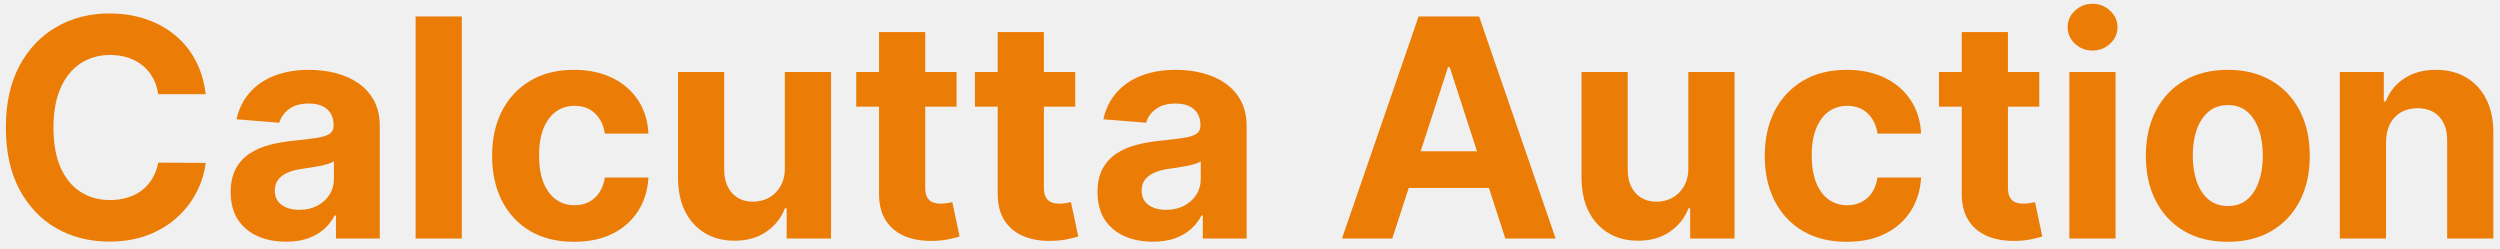
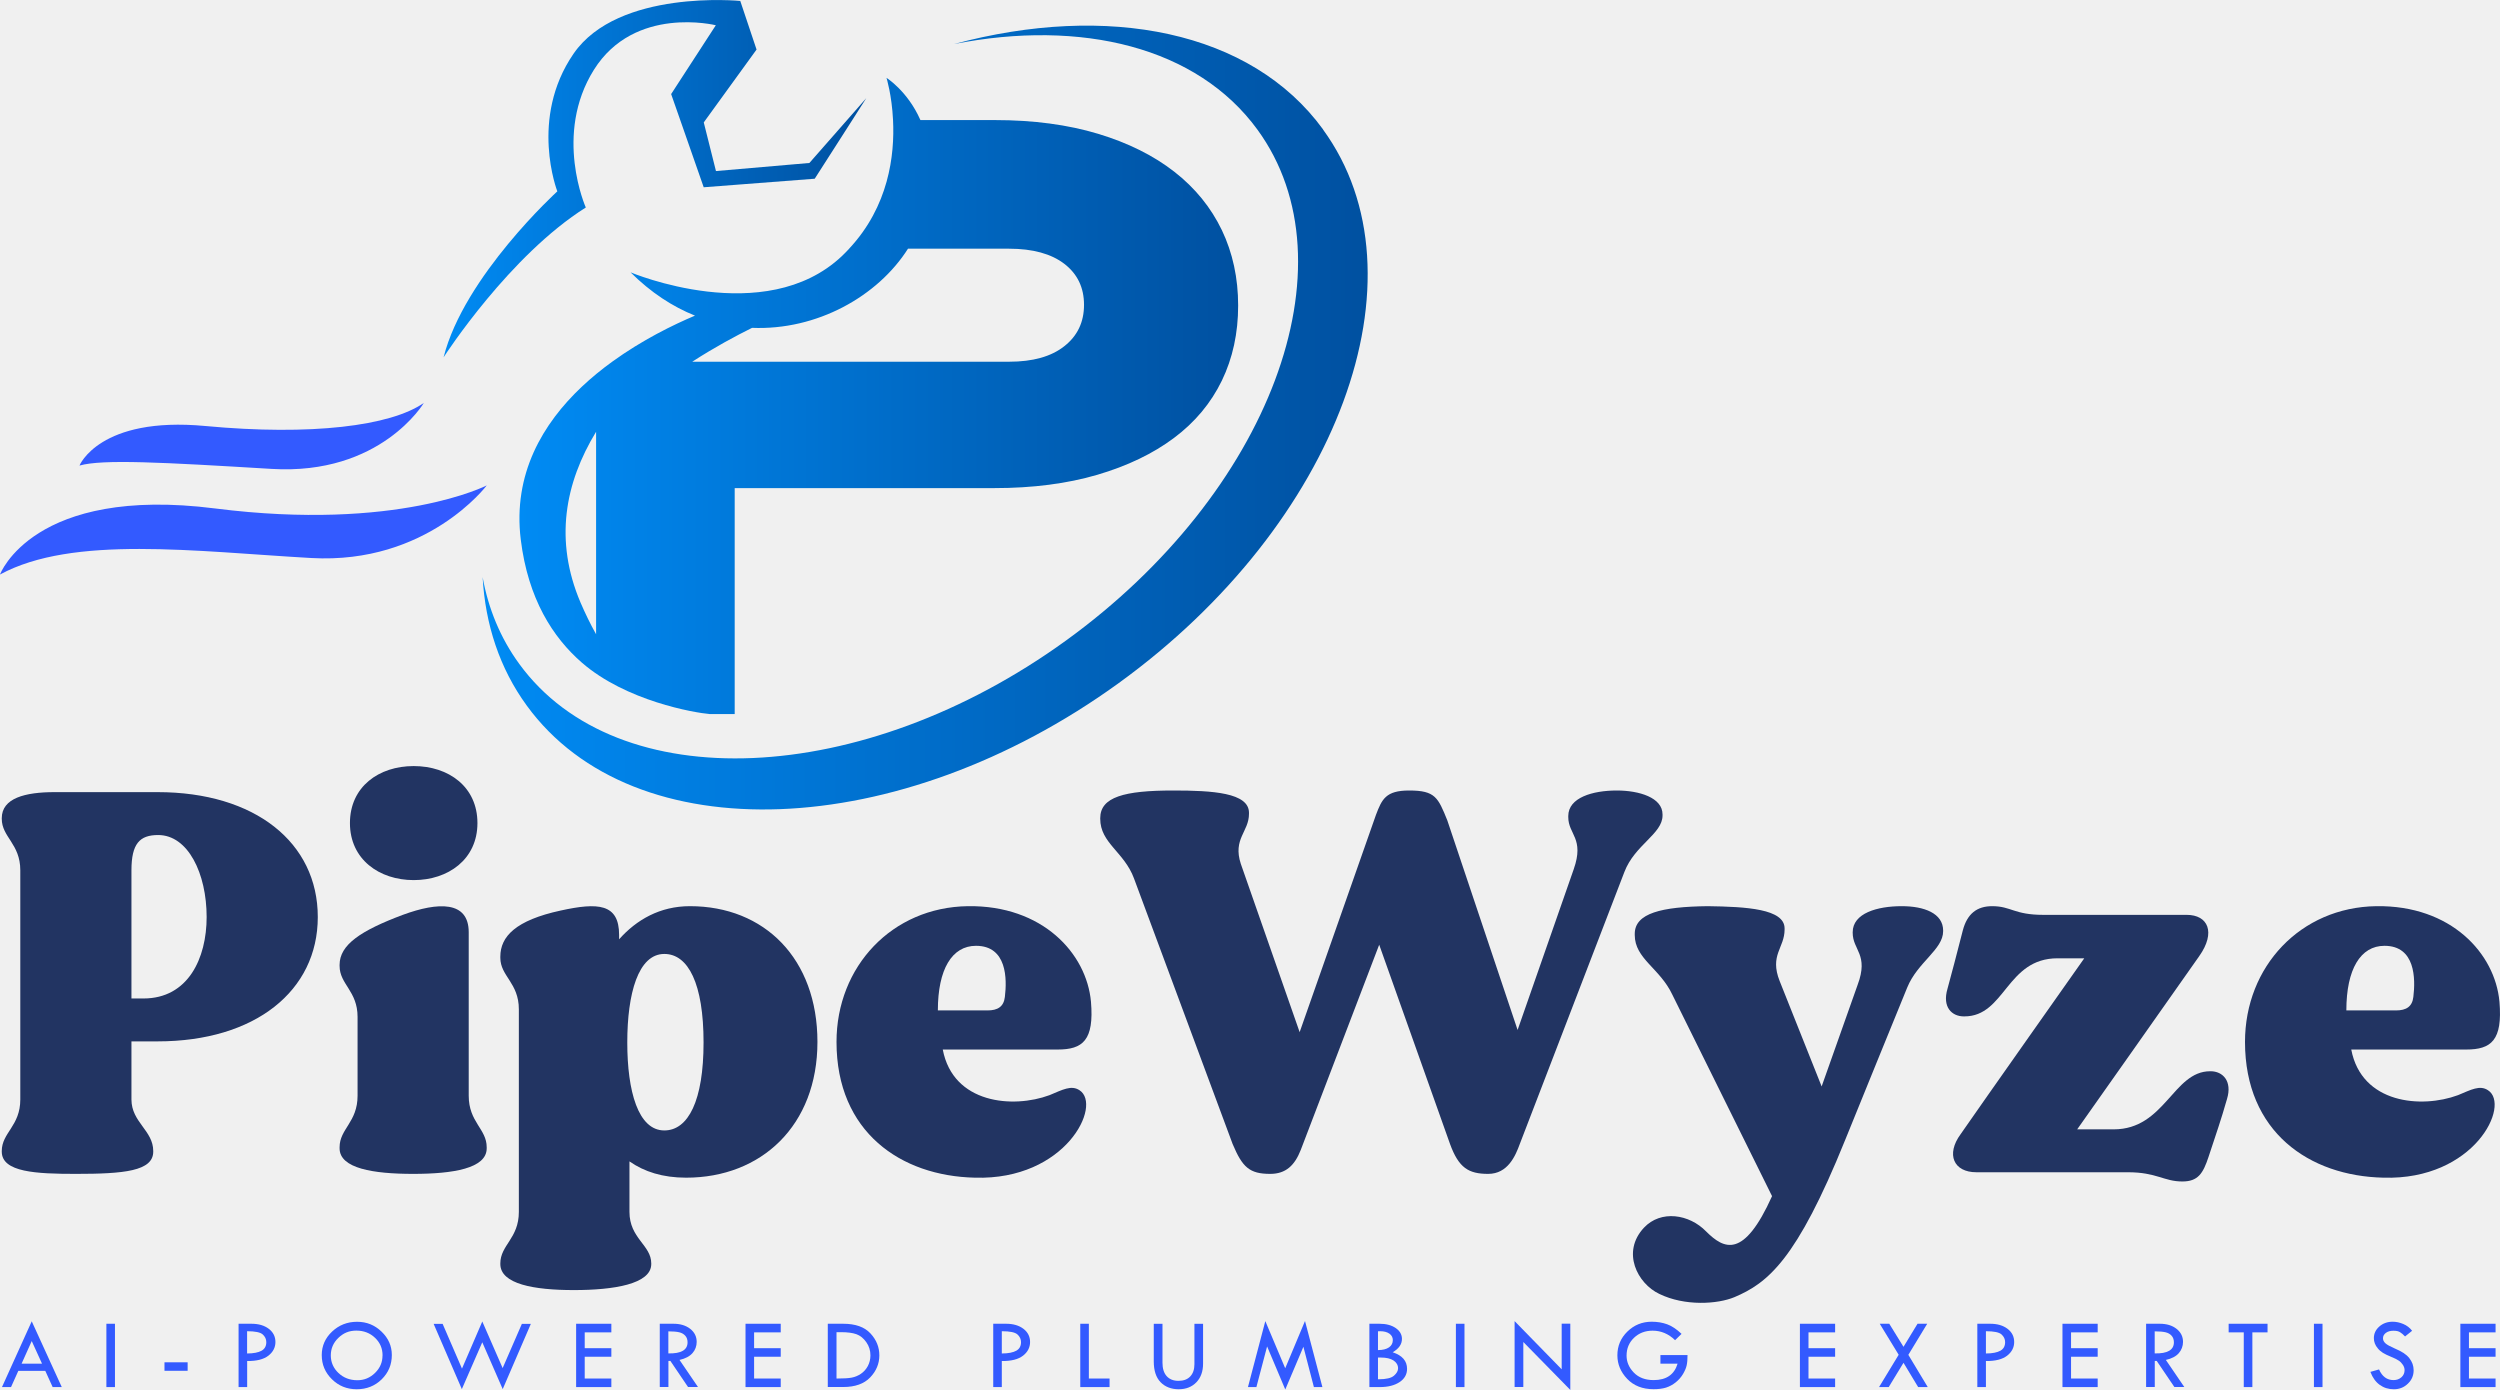
- <svg xmlns="http://www.w3.org/2000/svg" width="262" height="26" viewBox="0 0 262 26" fill="none">
-   <path d="M21.557 9.875H16.579C16.489 9.231 16.303 8.659 16.023 8.159C15.742 7.652 15.383 7.22 14.943 6.864C14.504 6.508 13.996 6.235 13.421 6.045C12.852 5.856 12.235 5.761 11.568 5.761C10.364 5.761 9.314 6.061 8.42 6.659C7.527 7.25 6.833 8.114 6.341 9.25C5.848 10.379 5.602 11.75 5.602 13.364C5.602 15.023 5.848 16.417 6.341 17.546C6.841 18.674 7.538 19.526 8.432 20.102C9.326 20.678 10.36 20.966 11.534 20.966C12.193 20.966 12.803 20.879 13.364 20.704C13.932 20.53 14.436 20.276 14.875 19.943C15.314 19.602 15.678 19.189 15.966 18.704C16.261 18.22 16.466 17.667 16.579 17.046L21.557 17.068C21.428 18.136 21.106 19.167 20.591 20.159C20.083 21.144 19.398 22.026 18.534 22.807C17.678 23.579 16.655 24.193 15.466 24.648C14.284 25.095 12.947 25.318 11.454 25.318C9.379 25.318 7.523 24.849 5.886 23.909C4.258 22.97 2.97 21.61 2.023 19.829C1.083 18.049 0.614 15.894 0.614 13.364C0.614 10.826 1.091 8.667 2.045 6.886C3 5.106 4.295 3.75 5.932 2.818C7.568 1.879 9.409 1.409 11.454 1.409C12.803 1.409 14.053 1.598 15.204 1.977C16.364 2.356 17.39 2.909 18.284 3.636C19.178 4.356 19.905 5.239 20.466 6.284C21.034 7.33 21.398 8.527 21.557 9.875ZM29.972 25.329C28.858 25.329 27.866 25.136 26.994 24.75C26.123 24.356 25.434 23.776 24.926 23.011C24.426 22.239 24.176 21.276 24.176 20.125C24.176 19.155 24.354 18.341 24.71 17.682C25.066 17.023 25.551 16.492 26.165 16.091C26.778 15.689 27.475 15.386 28.256 15.182C29.044 14.977 29.869 14.833 30.733 14.75C31.748 14.644 32.566 14.546 33.188 14.454C33.809 14.356 34.26 14.212 34.54 14.023C34.82 13.833 34.96 13.553 34.96 13.182V13.114C34.96 12.394 34.733 11.837 34.278 11.443C33.831 11.049 33.195 10.852 32.369 10.852C31.498 10.852 30.805 11.046 30.29 11.432C29.775 11.811 29.434 12.288 29.267 12.864L24.79 12.5C25.017 11.439 25.464 10.523 26.131 9.75C26.797 8.97 27.657 8.371 28.71 7.955C29.771 7.53 30.998 7.318 32.392 7.318C33.362 7.318 34.29 7.432 35.176 7.659C36.07 7.886 36.862 8.239 37.551 8.716C38.248 9.193 38.797 9.807 39.199 10.557C39.6 11.299 39.801 12.189 39.801 13.227V25H35.21V22.579H35.074C34.794 23.125 34.419 23.606 33.949 24.023C33.479 24.432 32.915 24.754 32.256 24.989C31.597 25.216 30.835 25.329 29.972 25.329ZM31.358 21.989C32.07 21.989 32.699 21.849 33.244 21.568C33.79 21.28 34.218 20.894 34.528 20.409C34.839 19.924 34.994 19.375 34.994 18.761V16.909C34.843 17.008 34.635 17.099 34.369 17.182C34.112 17.258 33.82 17.329 33.494 17.398C33.169 17.458 32.843 17.515 32.517 17.568C32.191 17.614 31.896 17.655 31.631 17.693C31.062 17.776 30.566 17.909 30.142 18.091C29.718 18.273 29.388 18.519 29.153 18.829C28.919 19.133 28.801 19.511 28.801 19.966C28.801 20.625 29.04 21.129 29.517 21.477C30.002 21.818 30.616 21.989 31.358 21.989ZM48.398 1.727V25H43.557V1.727H48.398ZM60.162 25.341C58.374 25.341 56.836 24.962 55.548 24.204C54.268 23.439 53.283 22.379 52.594 21.023C51.912 19.667 51.571 18.106 51.571 16.341C51.571 14.553 51.916 12.985 52.605 11.636C53.302 10.28 54.291 9.223 55.571 8.466C56.851 7.701 58.374 7.318 60.139 7.318C61.662 7.318 62.995 7.595 64.139 8.148C65.283 8.701 66.188 9.477 66.855 10.477C67.522 11.477 67.889 12.652 67.957 14H63.389C63.26 13.129 62.919 12.428 62.367 11.898C61.821 11.36 61.105 11.091 60.219 11.091C59.469 11.091 58.813 11.296 58.253 11.704C57.7 12.106 57.268 12.693 56.957 13.466C56.647 14.239 56.492 15.174 56.492 16.273C56.492 17.386 56.643 18.333 56.946 19.114C57.257 19.894 57.692 20.489 58.253 20.898C58.813 21.307 59.469 21.511 60.219 21.511C60.772 21.511 61.268 21.398 61.707 21.171C62.154 20.943 62.522 20.614 62.81 20.182C63.105 19.742 63.298 19.216 63.389 18.602H67.957C67.882 19.936 67.518 21.11 66.867 22.125C66.222 23.133 65.332 23.921 64.196 24.489C63.06 25.057 61.715 25.341 60.162 25.341ZM82.25 17.568V7.545H87.091V25H82.443V21.829H82.261C81.867 22.852 81.212 23.674 80.296 24.296C79.386 24.917 78.276 25.227 76.966 25.227C75.799 25.227 74.773 24.962 73.886 24.432C73 23.901 72.307 23.148 71.807 22.171C71.314 21.193 71.064 20.023 71.057 18.659V7.545H75.898V17.796C75.905 18.826 76.182 19.64 76.727 20.239C77.273 20.837 78.004 21.136 78.921 21.136C79.504 21.136 80.049 21.004 80.557 20.739C81.064 20.466 81.474 20.064 81.784 19.534C82.102 19.004 82.258 18.349 82.25 17.568ZM100.247 7.545V11.182H89.736V7.545H100.247ZM92.122 3.364H96.963V19.636C96.963 20.083 97.031 20.432 97.168 20.682C97.304 20.924 97.493 21.095 97.736 21.193C97.986 21.292 98.274 21.341 98.599 21.341C98.827 21.341 99.054 21.322 99.281 21.284C99.508 21.239 99.683 21.204 99.804 21.182L100.565 24.784C100.323 24.86 99.982 24.947 99.543 25.046C99.103 25.151 98.569 25.216 97.94 25.239C96.774 25.284 95.751 25.129 94.872 24.773C94.001 24.417 93.323 23.864 92.838 23.114C92.353 22.364 92.115 21.417 92.122 20.273V3.364ZM112.685 7.545V11.182H102.173V7.545H112.685ZM104.56 3.364H109.401V19.636C109.401 20.083 109.469 20.432 109.605 20.682C109.741 20.924 109.931 21.095 110.173 21.193C110.423 21.292 110.711 21.341 111.037 21.341C111.264 21.341 111.491 21.322 111.719 21.284C111.946 21.239 112.12 21.204 112.241 21.182L113.003 24.784C112.76 24.86 112.42 24.947 111.98 25.046C111.541 25.151 111.007 25.216 110.378 25.239C109.211 25.284 108.188 25.129 107.31 24.773C106.438 24.417 105.76 23.864 105.276 23.114C104.791 22.364 104.552 21.417 104.56 20.273V3.364ZM120.815 25.329C119.702 25.329 118.709 25.136 117.838 24.75C116.967 24.356 116.277 23.776 115.77 23.011C115.27 22.239 115.02 21.276 115.02 20.125C115.02 19.155 115.198 18.341 115.554 17.682C115.91 17.023 116.395 16.492 117.009 16.091C117.622 15.689 118.319 15.386 119.099 15.182C119.887 14.977 120.713 14.833 121.577 14.75C122.592 14.644 123.41 14.546 124.031 14.454C124.652 14.356 125.103 14.212 125.384 14.023C125.664 13.833 125.804 13.553 125.804 13.182V13.114C125.804 12.394 125.577 11.837 125.122 11.443C124.675 11.049 124.039 10.852 123.213 10.852C122.342 10.852 121.649 11.046 121.134 11.432C120.618 11.811 120.277 12.288 120.111 12.864L115.634 12.5C115.861 11.439 116.308 10.523 116.974 9.75C117.641 8.97 118.501 8.371 119.554 7.955C120.615 7.53 121.842 7.318 123.236 7.318C124.205 7.318 125.134 7.432 126.02 7.659C126.914 7.886 127.705 8.239 128.395 8.716C129.092 9.193 129.641 9.807 130.043 10.557C130.444 11.299 130.645 12.189 130.645 13.227V25H126.054V22.579H125.918C125.637 23.125 125.262 23.606 124.793 24.023C124.323 24.432 123.759 24.754 123.099 24.989C122.44 25.216 121.679 25.329 120.815 25.329ZM122.202 21.989C122.914 21.989 123.543 21.849 124.088 21.568C124.634 21.28 125.062 20.894 125.372 20.409C125.683 19.924 125.838 19.375 125.838 18.761V16.909C125.687 17.008 125.478 17.099 125.213 17.182C124.955 17.258 124.664 17.329 124.338 17.398C124.012 17.458 123.687 17.515 123.361 17.568C123.035 17.614 122.74 17.655 122.474 17.693C121.906 17.776 121.41 17.909 120.986 18.091C120.562 18.273 120.232 18.519 119.997 18.829C119.762 19.133 119.645 19.511 119.645 19.966C119.645 20.625 119.884 21.129 120.361 21.477C120.846 21.818 121.459 21.989 122.202 21.989ZM145.909 25H140.636L148.67 1.727H155.011L163.034 25H157.761L151.932 7.045H151.75L145.909 25ZM145.58 15.852H158.034V19.693H145.58V15.852ZM176.938 17.568V7.545H181.778V25H177.131V21.829H176.949C176.555 22.852 175.9 23.674 174.983 24.296C174.074 24.917 172.964 25.227 171.653 25.227C170.487 25.227 169.46 24.962 168.574 24.432C167.688 23.901 166.994 23.148 166.494 22.171C166.002 21.193 165.752 20.023 165.744 18.659V7.545H170.585V17.796C170.593 18.826 170.869 19.64 171.415 20.239C171.96 20.837 172.691 21.136 173.608 21.136C174.191 21.136 174.737 21.004 175.244 20.739C175.752 20.466 176.161 20.064 176.472 19.534C176.79 19.004 176.945 18.349 176.938 17.568ZM193.537 25.341C191.749 25.341 190.211 24.962 188.923 24.204C187.643 23.439 186.658 22.379 185.969 21.023C185.287 19.667 184.946 18.106 184.946 16.341C184.946 14.553 185.291 12.985 185.98 11.636C186.677 10.28 187.666 9.223 188.946 8.466C190.226 7.701 191.749 7.318 193.514 7.318C195.037 7.318 196.37 7.595 197.514 8.148C198.658 8.701 199.563 9.477 200.23 10.477C200.897 11.477 201.264 12.652 201.332 14H196.764C196.635 13.129 196.295 12.428 195.741 11.898C195.196 11.36 194.48 11.091 193.594 11.091C192.844 11.091 192.188 11.296 191.628 11.704C191.075 12.106 190.643 12.693 190.332 13.466C190.022 14.239 189.866 15.174 189.866 16.273C189.866 17.386 190.018 18.333 190.321 19.114C190.632 19.894 191.067 20.489 191.628 20.898C192.188 21.307 192.844 21.511 193.594 21.511C194.147 21.511 194.643 21.398 195.082 21.171C195.529 20.943 195.897 20.614 196.185 20.182C196.48 19.742 196.673 19.216 196.764 18.602H201.332C201.257 19.936 200.893 21.11 200.241 22.125C199.598 23.133 198.707 23.921 197.571 24.489C196.435 25.057 195.09 25.341 193.537 25.341ZM213.716 7.545V11.182H203.205V7.545H213.716ZM205.591 3.364H210.432V19.636C210.432 20.083 210.5 20.432 210.636 20.682C210.773 20.924 210.962 21.095 211.205 21.193C211.455 21.292 211.742 21.341 212.068 21.341C212.295 21.341 212.523 21.322 212.75 21.284C212.977 21.239 213.152 21.204 213.273 21.182L214.034 24.784C213.792 24.86 213.451 24.947 213.011 25.046C212.572 25.151 212.038 25.216 211.409 25.239C210.242 25.284 209.22 25.129 208.341 24.773C207.47 24.417 206.792 23.864 206.307 23.114C205.822 22.364 205.583 21.417 205.591 20.273V3.364ZM216.869 25V7.545H221.71V25H216.869ZM219.301 5.295C218.581 5.295 217.964 5.057 217.449 4.58C216.941 4.095 216.688 3.515 216.688 2.841C216.688 2.174 216.941 1.602 217.449 1.125C217.964 0.64 218.581 0.398 219.301 0.398C220.021 0.398 220.634 0.64 221.142 1.125C221.657 1.602 221.915 2.174 221.915 2.841C221.915 3.515 221.657 4.095 221.142 4.58C220.634 5.057 220.021 5.295 219.301 5.295ZM233.474 25.341C231.709 25.341 230.183 24.966 228.895 24.216C227.615 23.458 226.626 22.405 225.929 21.057C225.232 19.701 224.884 18.129 224.884 16.341C224.884 14.538 225.232 12.962 225.929 11.614C226.626 10.258 227.615 9.205 228.895 8.455C230.183 7.697 231.709 7.318 233.474 7.318C235.24 7.318 236.762 7.697 238.043 8.455C239.33 9.205 240.323 10.258 241.02 11.614C241.717 12.962 242.065 14.538 242.065 16.341C242.065 18.129 241.717 19.701 241.02 21.057C240.323 22.405 239.33 23.458 238.043 24.216C236.762 24.966 235.24 25.341 233.474 25.341ZM233.497 21.591C234.3 21.591 234.971 21.364 235.509 20.909C236.046 20.447 236.452 19.818 236.724 19.023C237.005 18.227 237.145 17.322 237.145 16.307C237.145 15.292 237.005 14.386 236.724 13.591C236.452 12.796 236.046 12.167 235.509 11.704C234.971 11.242 234.3 11.011 233.497 11.011C232.687 11.011 232.005 11.242 231.452 11.704C230.906 12.167 230.493 12.796 230.213 13.591C229.94 14.386 229.804 15.292 229.804 16.307C229.804 17.322 229.94 18.227 230.213 19.023C230.493 19.818 230.906 20.447 231.452 20.909C232.005 21.364 232.687 21.591 233.497 21.591ZM250.054 14.909V25H245.213V7.545H249.827V10.625H250.031C250.418 9.61 251.065 8.807 251.974 8.216C252.884 7.617 253.986 7.318 255.281 7.318C256.493 7.318 257.55 7.583 258.452 8.114C259.353 8.644 260.054 9.402 260.554 10.386C261.054 11.364 261.304 12.53 261.304 13.886V25H256.463V14.75C256.471 13.682 256.198 12.848 255.645 12.25C255.092 11.644 254.33 11.341 253.361 11.341C252.709 11.341 252.134 11.481 251.634 11.761C251.141 12.042 250.755 12.451 250.474 12.989C250.202 13.519 250.062 14.159 250.054 14.909Z" fill="#EB7D07" />
+ <svg xmlns="http://www.w3.org/2000/svg" width="250" height="139" viewBox="0 0 250 139" fill="none">
+   <g clip-path="url(#clip0_15_4380)">
+     <path d="M0 57.445C0 57.445 3.31 48.533 21.522 50.847C39.735 53.155 48.677 48.539 48.677 48.539C48.677 48.539 42.718 56.461 31.126 55.802C19.534 55.144 7.288 53.494 0 57.452V57.445Z" fill="#335AFF" />
+     <path d="M7.948 46.557C7.948 46.557 9.937 41.609 20.528 42.6C31.126 43.591 39.074 42.6 42.384 40.292C42.384 40.292 38.08 47.555 27.155 46.89C16.23 46.231 10.271 45.899 7.948 46.557Z" fill="#335AFF" />
+     <path d="M58.58 20.75C58.58 20.75 55.331 13.46 59.391 6.978C63.457 0.496 71.582 2.525 71.582 2.525L67.114 9.408L68.129 12.306L70.37 18.727L81.472 17.872L85.224 12.014L86.627 9.815L84.7 12.014L80.94 16.297L71.596 17.105L70.377 12.245L70.54 12.014L75.655 4.955L74.027 0.095C74.027 0.095 61.836 -1.12 57.361 5.362C52.893 11.845 55.733 19.135 55.733 19.135C55.733 19.135 46.396 27.64 44.359 35.731C44.557 35.425 50.979 25.536 58.58 20.75Z" fill="url(#paint0_linear_15_4380)" />
+     <path d="M132.308 12.944C125.109 3.054 110.738 0.285 95.4 4.405C108.157 1.901 119.722 4.697 125.749 12.971C135.557 26.438 126.982 49.306 106.597 64.056C86.212 78.806 61.734 79.851 51.926 66.391C50.04 63.805 48.834 60.873 48.262 57.71C48.528 62.447 49.958 66.832 52.682 70.566C63.368 85.241 89.863 84.236 111.848 68.326C133.834 52.415 142.994 27.626 132.301 12.951L132.308 12.944Z" fill="url(#paint1_linear_15_4380)" />
+     <path d="M84.918 24.87C84.686 25.122 84.441 25.366 84.189 25.61C76.466 32.9 63.055 27.233 63.055 27.233C65.085 29.255 67.271 30.674 69.498 31.563C67.326 32.48 64.213 34 61.209 36.179C60.174 36.925 59.159 37.754 58.192 38.663C54.269 42.362 51.272 47.406 52.076 53.956C52.805 59.889 55.291 63.751 58.192 66.269C62.599 70.097 69.43 71.278 70.983 71.407H73.469V48.811H99.425C103.28 48.811 106.72 48.363 109.73 47.48C112.747 46.591 115.308 45.363 117.406 43.788C119.51 42.213 121.097 40.306 122.187 38.059C123.27 35.819 123.815 33.314 123.815 30.559C123.815 27.803 123.27 25.285 122.187 23.017C121.097 20.75 119.517 18.802 117.44 17.18C115.363 15.558 112.815 14.288 109.805 13.379C106.788 12.469 103.348 12.008 99.493 12.008H92.042C90.755 9.089 88.65 7.786 88.65 7.786C88.65 7.786 89.182 9.496 89.304 12.008C89.481 15.53 88.868 20.642 84.911 24.87H84.918ZM58.056 60.262C55.406 54.044 56.489 48.302 59.609 43.177V63.425C59.03 62.4 58.519 61.334 58.056 60.262ZM100.91 24.87C103.28 24.87 105.126 25.38 106.434 26.384C107.748 27.395 108.402 28.76 108.402 30.484C108.402 32.208 107.748 33.586 106.434 34.618C105.126 35.656 103.287 36.172 100.91 36.172H69.226C71.466 34.719 73.605 33.579 75.206 32.785C81.696 33.05 87.785 29.629 90.803 24.864H100.917L100.91 24.87Z" fill="url(#paint2_linear_15_4380)" />
+     <path d="M31.779 91.703C31.779 99.088 25.514 104.138 15.76 104.138H13.145V109.948C13.145 112.229 15.324 113.044 15.324 115.107V115.161C15.324 117.116 12.382 117.388 7.587 117.388C3.61 117.388 0.177 117.225 0.177 115.161V115.107C0.177 113.261 2.03 112.609 2.03 109.948V87.033C2.03 84.372 0.177 83.72 0.177 81.874V81.82C0.177 79.811 2.52 79.213 5.462 79.213H15.76C25.514 79.213 31.779 84.263 31.779 91.703ZM20.664 91.703C20.664 87.359 18.812 83.503 15.815 83.503C13.962 83.503 13.145 84.372 13.145 87.033V99.848H14.344C18.812 99.848 20.664 95.83 20.664 91.703Z" fill="#223462" />
+     <path d="M48.67 114.727V114.836C48.67 116.845 45.292 117.388 41.315 117.388C37.337 117.388 33.959 116.845 33.959 114.836V114.727C33.959 112.881 35.757 112.229 35.757 109.568V101.694C35.757 99.088 33.959 98.436 33.959 96.59V96.481C33.959 94.472 36.084 93.06 40.279 91.486C43.821 90.182 46.872 90.074 46.872 93.223V109.568C46.872 112.229 48.67 112.881 48.67 114.727ZM34.994 82.308C34.994 78.67 37.882 76.607 41.369 76.607C44.856 76.607 47.744 78.67 47.744 82.308C47.744 85.947 44.802 88.01 41.369 88.01C37.937 88.01 34.994 85.947 34.994 82.308Z" fill="#223462" />
+     <path d="M81.744 104.192C81.744 112.555 76.132 117.768 68.613 117.768C66.27 117.768 64.417 117.171 62.946 116.139V121.189C62.946 123.85 65.126 124.501 65.126 126.348V126.402C65.126 128.411 61.366 129.008 57.389 129.008C53.411 129.008 50.033 128.411 50.033 126.402V126.348C50.033 124.501 51.885 123.85 51.885 121.189V100.934C51.885 98.273 50.033 97.622 50.033 95.775V95.667C50.033 93.658 51.558 92.029 56.081 91.051C59.786 90.237 61.911 90.345 61.911 93.495V93.929C63.654 91.974 65.997 90.617 68.994 90.617C76.459 90.617 81.744 95.884 81.744 104.192ZM70.356 104.247C70.356 98.382 68.831 95.395 66.433 95.395C63.818 95.395 62.728 99.359 62.728 104.247C62.728 109.134 63.818 113.044 66.433 113.044C68.831 113.044 70.356 110.057 70.356 104.247Z" fill="#223462" />
+     <path d="M107.952 109.025C110.241 110.491 106.59 118.039 97.491 117.768C90.081 117.605 83.651 113.206 83.651 104.192C83.651 96.644 89.209 90.725 96.782 90.617C104.247 90.508 108.661 95.341 109.097 100.174C109.423 104.029 108.279 104.953 105.773 104.953H94.276C95.311 110.383 101.305 110.871 104.956 109.514C106.263 108.971 107.135 108.482 107.952 109.025ZM93.786 101.043H98.744C99.779 101.043 100.379 100.663 100.488 99.685C100.706 97.893 100.706 94.581 97.6 94.581C95.202 94.581 93.786 96.916 93.786 101.043Z" fill="#223462" />
+     <path d="M166.253 81.44V81.548C166.253 83.395 163.474 84.481 162.439 87.196L151.978 114.401C151.542 115.596 150.779 117.388 148.817 117.388C146.856 117.388 145.875 116.79 145.003 114.401L137.92 94.472L130.074 114.998C129.475 116.519 128.603 117.388 127.023 117.388C124.952 117.388 124.244 116.736 123.263 114.401L113.401 87.847C112.42 85.187 110.023 84.318 110.023 81.874V81.82C110.023 79.702 112.42 79.05 117.324 79.05C121.247 79.05 124.898 79.268 124.898 81.277V81.385C124.898 83.177 123.263 83.883 124.08 86.381L129.965 103.215L137.593 81.494C138.192 79.919 138.574 79.05 140.917 79.05C143.532 79.05 143.805 79.756 144.731 82.037L151.76 102.998L157.372 86.924C158.462 83.829 156.827 83.449 156.827 81.711V81.603C156.827 79.756 159.279 79.05 161.676 79.05C163.91 79.05 166.253 79.756 166.253 81.44Z" fill="#223462" />
+     <path d="M194.314 93.06V93.115C194.314 94.961 191.753 96.21 190.718 98.762C190.718 98.762 184.561 113.858 184.507 114.021C179.657 126.022 176.769 128.302 173.446 129.714C171.757 130.42 168.487 130.637 165.927 129.389C163.747 128.357 162.112 125.207 164.401 122.764C166.09 120.972 168.923 121.406 170.612 123.144C172.411 124.936 174.372 125.913 177.205 119.614L167.234 99.468C165.981 96.807 163.475 95.884 163.475 93.495V93.386C163.475 91.323 166.145 90.671 170.776 90.617C174.645 90.671 178.459 90.888 178.459 92.843V92.952C178.459 94.798 176.933 95.504 177.968 98.111L182.164 108.645L185.76 98.491C186.904 95.45 185.269 95.015 185.269 93.278V93.223C185.269 91.323 187.721 90.617 190.173 90.617C192.407 90.617 194.314 91.323 194.314 93.06Z" fill="#223462" />
+     <path d="M222.702 109.894C222.048 112.175 221.721 113.044 220.849 115.704C220.305 117.333 219.814 118.148 218.234 118.148C216.381 118.148 215.673 117.225 212.785 117.225H197.638C195.349 117.225 194.587 115.433 196.058 113.424C197.856 110.817 208.426 95.83 208.426 95.83H205.756C200.635 95.83 200.526 101.64 196.439 101.64H196.385C195.186 101.64 194.205 100.717 194.75 98.871C195.24 97.079 195.622 95.613 196.276 93.06C196.712 91.377 197.692 90.617 199.218 90.617C201.125 90.617 201.398 91.486 204.34 91.486H218.67C220.795 91.486 221.612 93.223 219.923 95.613C218.18 98.111 207.718 112.935 207.718 112.935H211.369C216.49 112.935 217.308 107.125 221.013 107.125H221.067C222.266 107.125 223.247 108.102 222.702 109.894Z" fill="#223462" />
+     <path d="M248.801 109.025C251.09 110.491 247.439 118.039 238.34 117.768C230.929 117.605 224.5 113.206 224.5 104.192C224.5 96.644 230.058 90.725 237.631 90.617C245.096 90.508 249.51 95.341 249.945 100.174C250.272 104.029 249.128 104.953 246.622 104.953H235.125C236.16 110.383 242.154 110.871 245.804 109.514C247.112 108.971 247.984 108.482 248.801 109.025ZM234.635 101.043H239.593C240.628 101.043 241.228 100.663 241.336 99.685C241.554 97.893 241.554 94.581 238.449 94.581C236.051 94.581 234.635 96.916 234.635 101.043Z" fill="#223462" />
+     <path d="M3.174 132.131L6.177 138.708H5.265L4.529 137.086H1.832L1.103 138.708H0.198L3.174 132.131ZM3.174 134.106L2.159 136.366H4.202L3.174 134.106Z" fill="#335AFF" />
+     <path d="M10.639 132.375H11.497V138.708H10.639V132.375Z" fill="#335AFF" />
+     <path d="M16.448 136.231H18.764V137.079H16.448V136.231Z" fill="#335AFF" />
+     <path d="M23.858 132.375H25.139C25.861 132.375 26.44 132.545 26.882 132.884C27.325 133.224 27.543 133.665 27.543 134.201C27.543 134.737 27.311 135.199 26.842 135.565C26.372 135.932 25.663 136.115 24.717 136.102V138.708H23.858V132.375ZM24.71 133.129V135.348C25.364 135.348 25.847 135.246 26.16 135.07C26.474 134.893 26.63 134.608 26.63 134.215C26.63 133.923 26.515 133.665 26.276 133.448C26.038 133.23 25.52 133.122 24.71 133.122V133.129Z" fill="#335AFF" />
+     <path d="M32.175 135.504C32.175 134.588 32.522 133.807 33.21 133.156C33.904 132.504 34.735 132.178 35.703 132.178C36.67 132.178 37.467 132.504 38.154 133.163C38.842 133.821 39.183 134.602 39.183 135.504C39.183 136.461 38.842 137.269 38.168 137.934C37.494 138.593 36.663 138.925 35.675 138.925C34.688 138.925 33.877 138.593 33.196 137.928C32.515 137.262 32.175 136.455 32.175 135.511V135.504ZM38.257 135.545C38.257 134.846 38.005 134.255 37.501 133.78C36.997 133.298 36.37 133.061 35.635 133.061C34.899 133.061 34.334 133.305 33.83 133.794C33.326 134.282 33.08 134.866 33.08 135.545C33.08 136.224 33.339 136.821 33.85 137.303C34.361 137.785 34.994 138.023 35.737 138.023C36.425 138.023 37.01 137.778 37.508 137.289C38.005 136.801 38.25 136.224 38.25 135.552L38.257 135.545Z" fill="#335AFF" />
+     <path d="M48.221 132.131L50.264 136.808L52.185 132.389H53.084L50.271 138.912L48.228 134.228L46.184 138.912L43.365 132.389H44.264L46.198 136.862L48.234 132.138L48.221 132.131Z" fill="#335AFF" />
+     <path d="M57.613 132.375H61.135V133.237H58.471V134.819H61.135V135.674H58.471V137.853H61.135V138.708H57.613V132.375Z" fill="#335AFF" />
+     <path d="M65.97 132.375H67.346C68.034 132.375 68.586 132.545 69.022 132.884C69.451 133.224 69.668 133.658 69.668 134.187C69.668 134.608 69.532 134.988 69.253 135.307C68.974 135.626 68.538 135.864 67.952 135.993L69.798 138.701H68.803L67.04 136.095H66.842V138.701H65.977V132.368L65.97 132.375ZM66.835 133.135V135.341C68.116 135.369 68.756 134.995 68.756 134.235C68.756 133.963 68.681 133.746 68.531 133.577C68.381 133.407 68.184 133.291 67.932 133.23C67.68 133.169 67.319 133.135 66.835 133.135Z" fill="#335AFF" />
+     <path d="M74.552 132.375H78.073V133.237H75.41V134.819H78.073V135.674H75.41V137.853H78.073V138.708H74.552V132.375Z" fill="#335AFF" />
+     <path d="M82.779 132.375H84.319C85.538 132.375 86.444 132.694 87.043 133.339C87.642 133.984 87.935 134.717 87.935 135.538C87.935 136.36 87.629 137.106 87.016 137.744C86.403 138.382 85.504 138.701 84.332 138.701H82.779V132.368V132.375ZM83.651 133.217V137.853H83.699C84.346 137.853 84.829 137.826 85.156 137.765C85.483 137.704 85.79 137.581 86.083 137.385C86.375 137.188 86.607 136.93 86.784 136.604C86.954 136.278 87.043 135.925 87.043 135.538C87.043 135.05 86.907 134.608 86.627 134.215C86.348 133.821 86.021 133.556 85.64 133.42C85.258 133.285 84.741 133.217 84.094 133.217H83.658H83.651Z" fill="#335AFF" />
+     <path d="M99.323 132.375H100.603C101.325 132.375 101.904 132.545 102.347 132.884C102.79 133.224 103.008 133.665 103.008 134.201C103.008 134.737 102.776 135.199 102.306 135.565C101.836 135.932 101.128 136.115 100.181 136.102V138.708H99.323V132.375ZM100.181 133.129V135.348C100.835 135.348 101.319 135.246 101.632 135.07C101.945 134.893 102.102 134.608 102.102 134.215C102.102 133.923 101.986 133.665 101.748 133.448C101.509 133.23 100.992 133.122 100.181 133.122V133.129Z" fill="#335AFF" />
+     <path d="M108.027 132.375H108.886V137.853H110.956V138.708H108.027V132.375Z" fill="#335AFF" />
+     <path d="M115.383 132.382H116.248V136.271C116.248 136.848 116.384 137.296 116.663 137.609C116.943 137.921 117.331 138.084 117.842 138.084C118.353 138.084 118.741 137.941 119.02 137.649C119.299 137.357 119.442 136.95 119.442 136.427V132.382H120.307V136.366C120.307 137.14 120.083 137.765 119.64 138.226C119.197 138.688 118.605 138.925 117.869 138.925C117.133 138.925 116.507 138.688 116.057 138.219C115.601 137.751 115.376 137.052 115.376 136.136V132.389L115.383 132.382Z" fill="#335AFF" />
+     <path d="M130.503 132.11L132.24 138.708H131.389L130.34 134.676L128.528 138.952L126.71 134.642L125.64 138.708H124.796L126.532 132.11L128.521 136.828L130.496 132.11H130.503Z" fill="#335AFF" />
+     <path d="M136.939 132.375H137.947C138.608 132.375 139.153 132.518 139.568 132.803C139.984 133.088 140.195 133.454 140.195 133.889C140.195 134.425 139.889 134.866 139.269 135.226C140.229 135.545 140.706 136.095 140.706 136.882C140.706 137.432 140.461 137.873 139.963 138.206C139.466 138.538 138.806 138.708 137.982 138.708H136.939V132.375ZM137.798 133.135V135.009C138.274 135.009 138.642 134.914 138.901 134.737C139.153 134.561 139.282 134.316 139.282 134.011C139.282 133.739 139.167 133.529 138.942 133.366C138.71 133.203 138.404 133.122 138.022 133.122C137.941 133.122 137.866 133.122 137.804 133.129L137.798 133.135ZM137.798 135.762V137.928H137.866C138.615 137.928 139.126 137.805 139.398 137.568C139.671 137.33 139.807 137.086 139.807 136.835C139.807 136.509 139.65 136.244 139.351 136.047C139.044 135.85 138.622 135.755 138.09 135.755H137.798V135.762Z" fill="#335AFF" />
+     <path d="M145.589 132.375H146.448V138.708H145.589V132.375Z" fill="#335AFF" />
+     <path d="M151.467 132.117L156.167 136.93V132.368H157.031V138.993L152.332 134.201V138.701H151.46V132.11L151.467 132.117Z" fill="#335AFF" />
+     <path d="M168.154 133.387L167.507 134.018C166.86 133.387 166.11 133.067 165.259 133.067C164.517 133.067 163.897 133.305 163.4 133.78C162.902 134.255 162.657 134.853 162.657 135.565C162.657 136.19 162.896 136.753 163.379 137.256C163.863 137.758 164.523 138.009 165.368 138.009C166.635 138.009 167.432 137.459 167.759 136.366H166.042V135.504H168.753C168.753 135.939 168.726 136.285 168.664 136.543C168.61 136.801 168.487 137.086 168.303 137.398C168.12 137.71 167.874 137.989 167.575 138.233C167.268 138.477 166.941 138.654 166.594 138.762C166.247 138.871 165.831 138.919 165.348 138.919C164.251 138.919 163.372 138.572 162.719 137.887C162.065 137.201 161.738 136.414 161.738 135.531C161.738 134.602 162.072 133.807 162.739 133.156C163.406 132.504 164.217 132.172 165.17 132.172C165.736 132.172 166.253 132.26 166.717 132.429C167.186 132.599 167.663 132.918 168.154 133.387Z" fill="#335AFF" />
+     <path d="M179.991 132.375H183.512V133.237H180.849V134.819H183.512V135.674H180.849V137.853H183.512V138.708H179.991V132.375Z" fill="#335AFF" />
+     <path d="M187.973 132.375H188.927L190.35 134.683L191.753 132.375H192.721L190.834 135.484L192.775 138.708H191.815L190.35 136.278L188.872 138.708H187.905L189.867 135.477L187.973 132.375Z" fill="#335AFF" />
+     <path d="M197.733 132.375H199.014C199.736 132.375 200.315 132.545 200.757 132.884C201.2 133.224 201.418 133.665 201.418 134.201C201.418 134.737 201.187 135.199 200.717 135.565C200.247 135.932 199.538 136.115 198.592 136.102V138.708H197.733V132.375ZM198.592 133.129V135.348C199.245 135.348 199.729 135.246 200.042 135.07C200.356 134.893 200.512 134.608 200.512 134.215C200.512 133.923 200.396 133.665 200.158 133.448C199.92 133.23 199.402 133.122 198.592 133.122V133.129Z" fill="#335AFF" />
+     <path d="M206.247 132.375H209.768V133.237H207.105V134.819H209.768V135.674H207.105V137.853H209.768V138.708H206.247V132.375Z" fill="#335AFF" />
+     <path d="M214.604 132.375H215.98C216.667 132.375 217.226 132.545 217.655 132.884C218.084 133.224 218.302 133.658 218.302 134.187C218.302 134.608 218.159 134.988 217.887 135.307C217.614 135.626 217.171 135.864 216.586 135.993L218.431 138.701H217.437L215.673 136.095H215.476V138.701H214.611V132.368L214.604 132.375ZM215.469 133.135V135.341C216.749 135.369 217.389 134.995 217.389 134.235C217.389 133.963 217.314 133.746 217.165 133.577C217.015 133.407 216.817 133.291 216.565 133.23C216.313 133.169 215.952 133.135 215.469 133.135Z" fill="#335AFF" />
+     <path d="M222.865 132.375H226.754V133.237H225.236V138.708H224.377V133.237H222.865V132.375Z" fill="#335AFF" />
+     <path d="M231.393 132.375H232.251V138.708H231.393V132.375Z" fill="#335AFF" />
+     <path d="M241.207 133.081L240.506 133.644C240.322 133.454 240.151 133.305 240.002 133.217C239.852 133.122 239.634 133.074 239.348 133.074C239.034 133.074 238.782 133.142 238.592 133.285C238.401 133.427 238.299 133.604 238.299 133.828C238.299 134.018 238.381 134.187 238.551 134.337C238.721 134.486 239.007 134.642 239.416 134.819C239.824 134.995 240.145 135.158 240.369 135.307C240.594 135.457 240.785 135.626 240.928 135.81C241.071 135.993 241.18 136.183 241.255 136.387C241.323 136.59 241.364 136.801 241.364 137.025C241.364 137.554 241.173 138.002 240.785 138.369C240.403 138.742 239.933 138.925 239.389 138.925C238.844 138.925 238.387 138.783 237.979 138.491C237.57 138.199 237.257 137.765 237.039 137.188L237.904 136.943C238.217 137.656 238.701 138.009 239.355 138.009C239.668 138.009 239.933 137.914 240.145 137.724C240.356 137.534 240.458 137.296 240.458 137.011C240.458 136.841 240.403 136.665 240.294 136.495C240.185 136.326 240.049 136.176 239.886 136.068C239.722 135.952 239.463 135.823 239.109 135.681C238.755 135.538 238.483 135.402 238.285 135.28C238.094 135.158 237.924 135.016 237.788 134.846C237.645 134.676 237.543 134.513 237.482 134.344C237.42 134.174 237.386 134.004 237.386 133.814C237.386 133.359 237.57 132.972 237.931 132.653C238.292 132.334 238.742 132.172 239.266 132.172C239.613 132.172 239.961 132.246 240.322 132.396C240.676 132.545 240.976 132.769 241.207 133.074V133.081Z" fill="#335AFF" />
+     <path d="M246.036 132.375H249.557V133.237H246.894V134.819H249.557V135.674H246.894V137.853H249.557V138.708H246.036V132.375Z" fill="#335AFF" />
+   </g>
+   <defs>
+     <linearGradient id="paint0_linear_15_4380" x1="44.359" y1="17.865" x2="86.621" y2="17.865" gradientUnits="userSpaceOnUse">
+       <stop stop-color="#008BF4" />
+       <stop offset="1" stop-color="#0050A0" />
+     </linearGradient>
+     <linearGradient id="paint1_linear_15_4380" x1="48.262" y1="41.758" x2="136.769" y2="41.758" gradientUnits="userSpaceOnUse">
+       <stop stop-color="#008BF4" />
+       <stop offset="1" stop-color="#0050A0" />
+     </linearGradient>
+     <linearGradient id="paint2_linear_15_4380" x1="51.947" y1="39.6" x2="123.822" y2="39.6" gradientUnits="userSpaceOnUse">
+       <stop stop-color="#008BF4" />
+       <stop offset="1" stop-color="#0050A0" />
+     </linearGradient>
+     <clipPath id="clip0_15_4380">
+       <rect width="250" height="139" fill="white" />
+     </clipPath>
+   </defs>
</svg>
